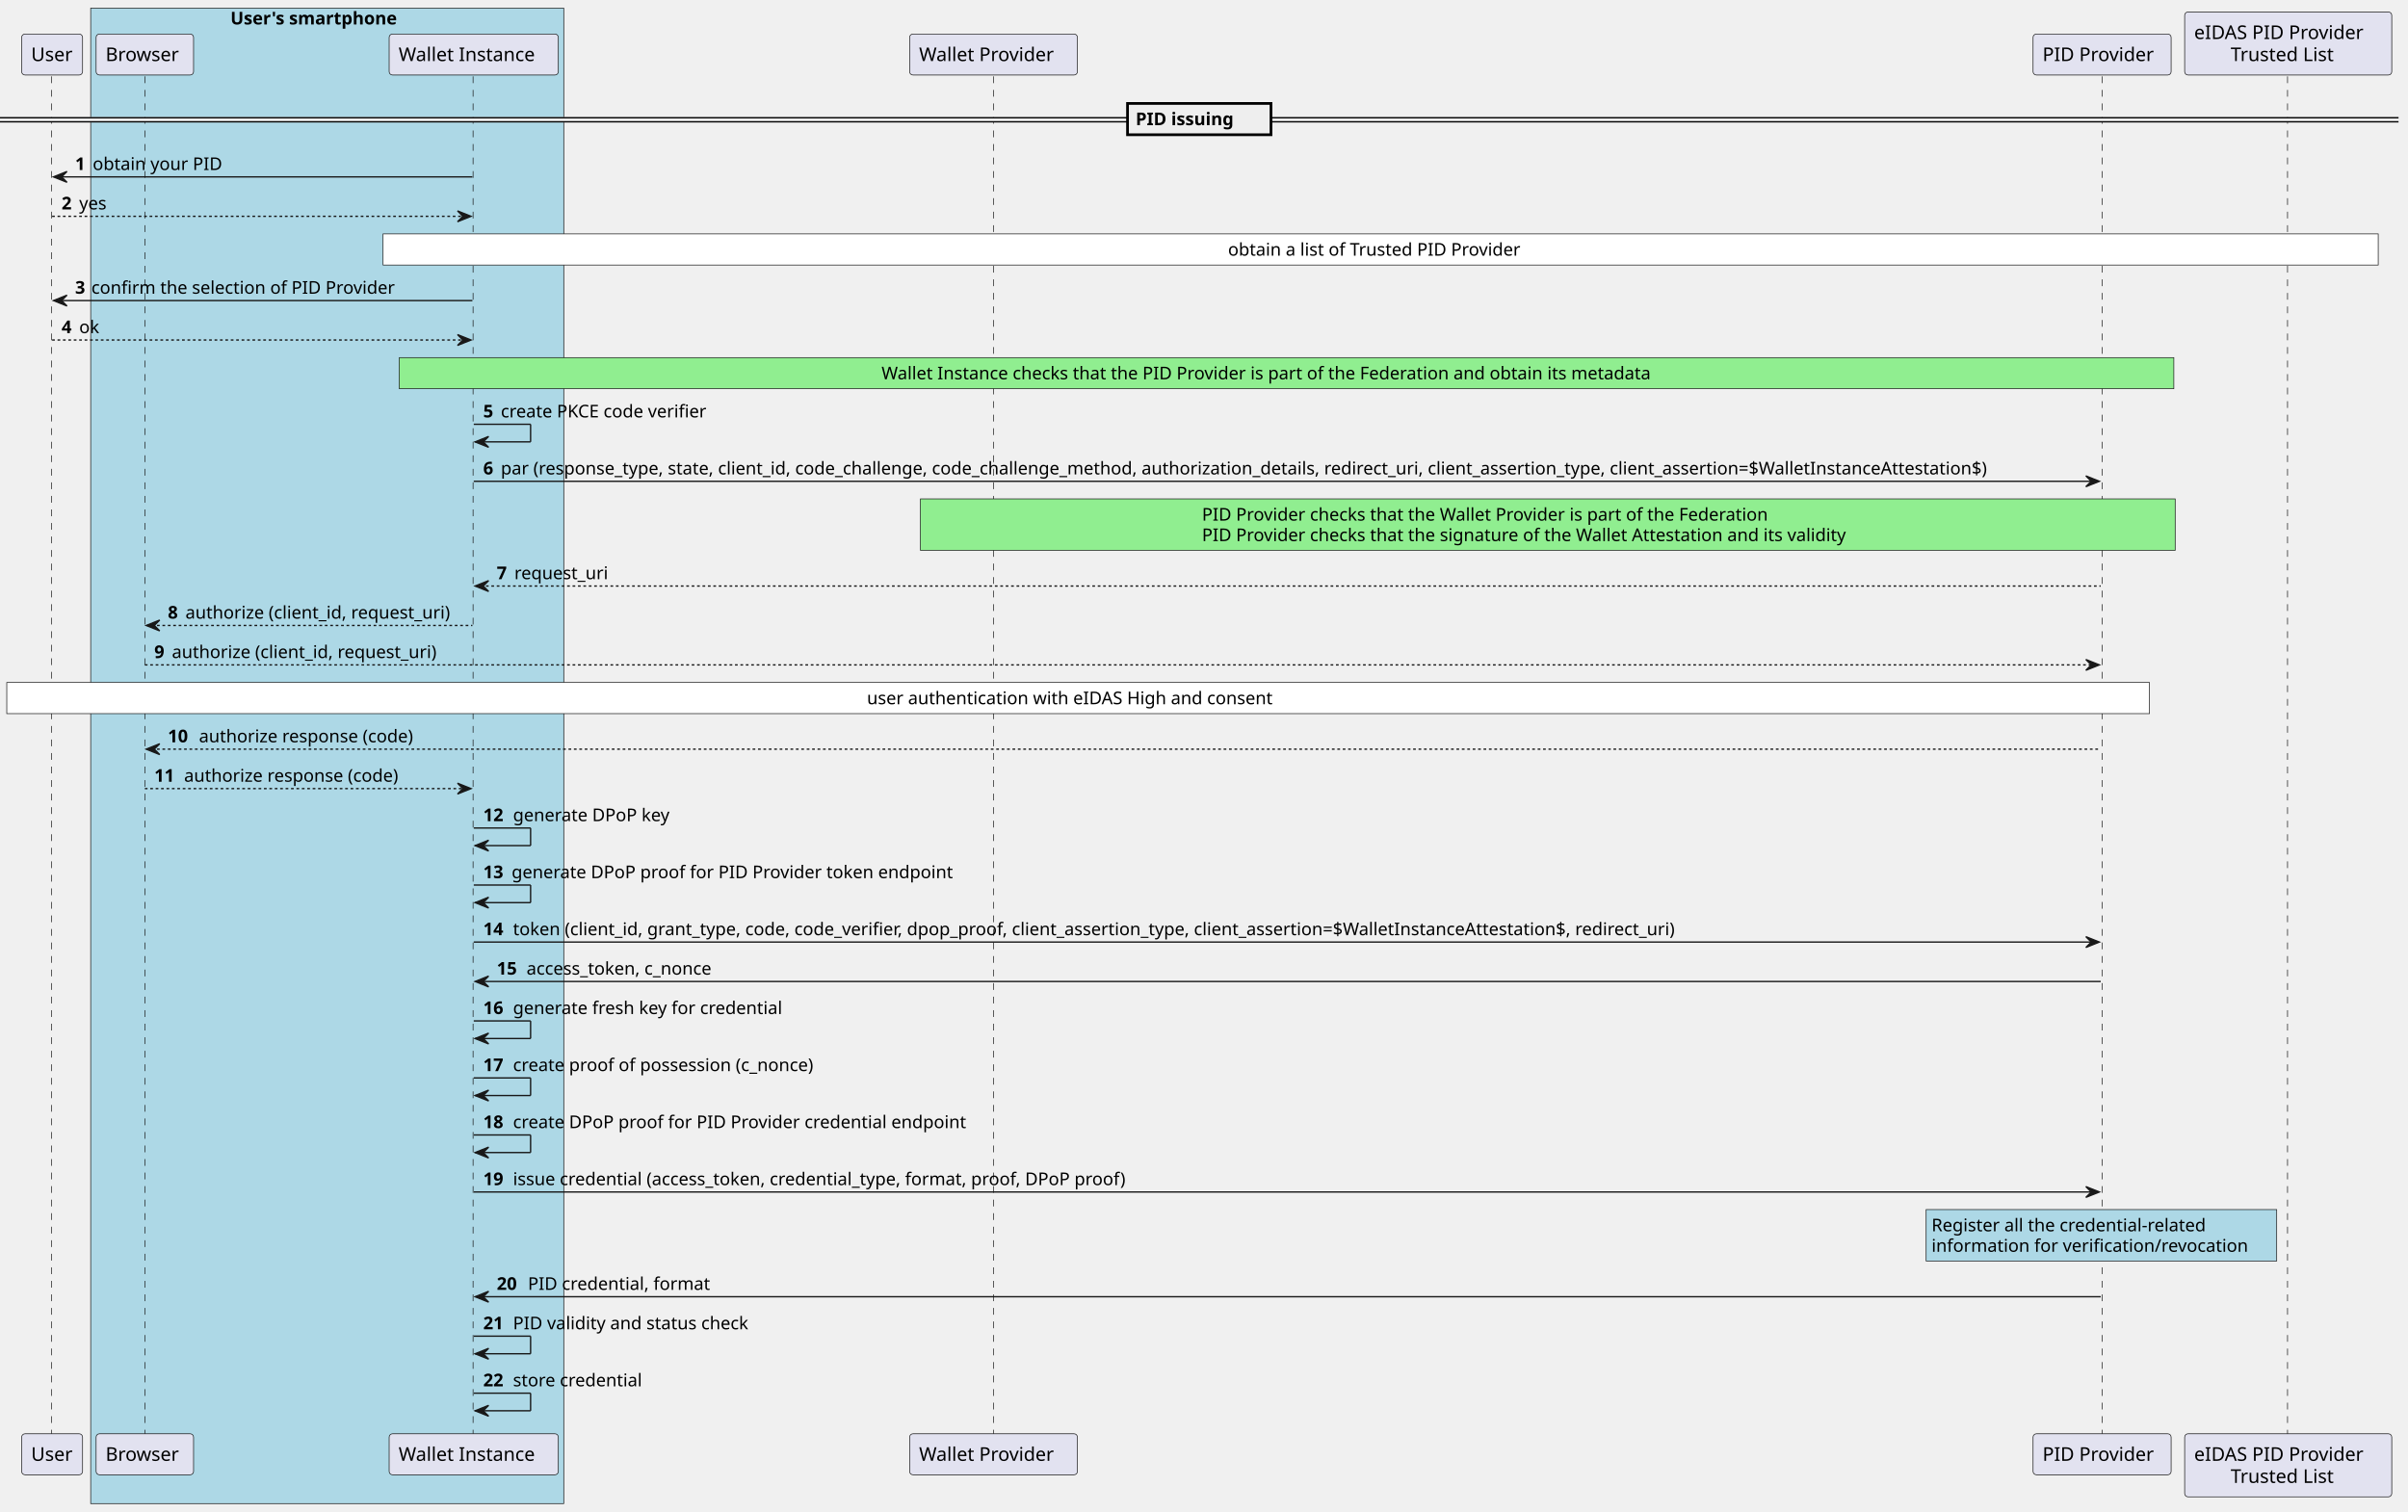
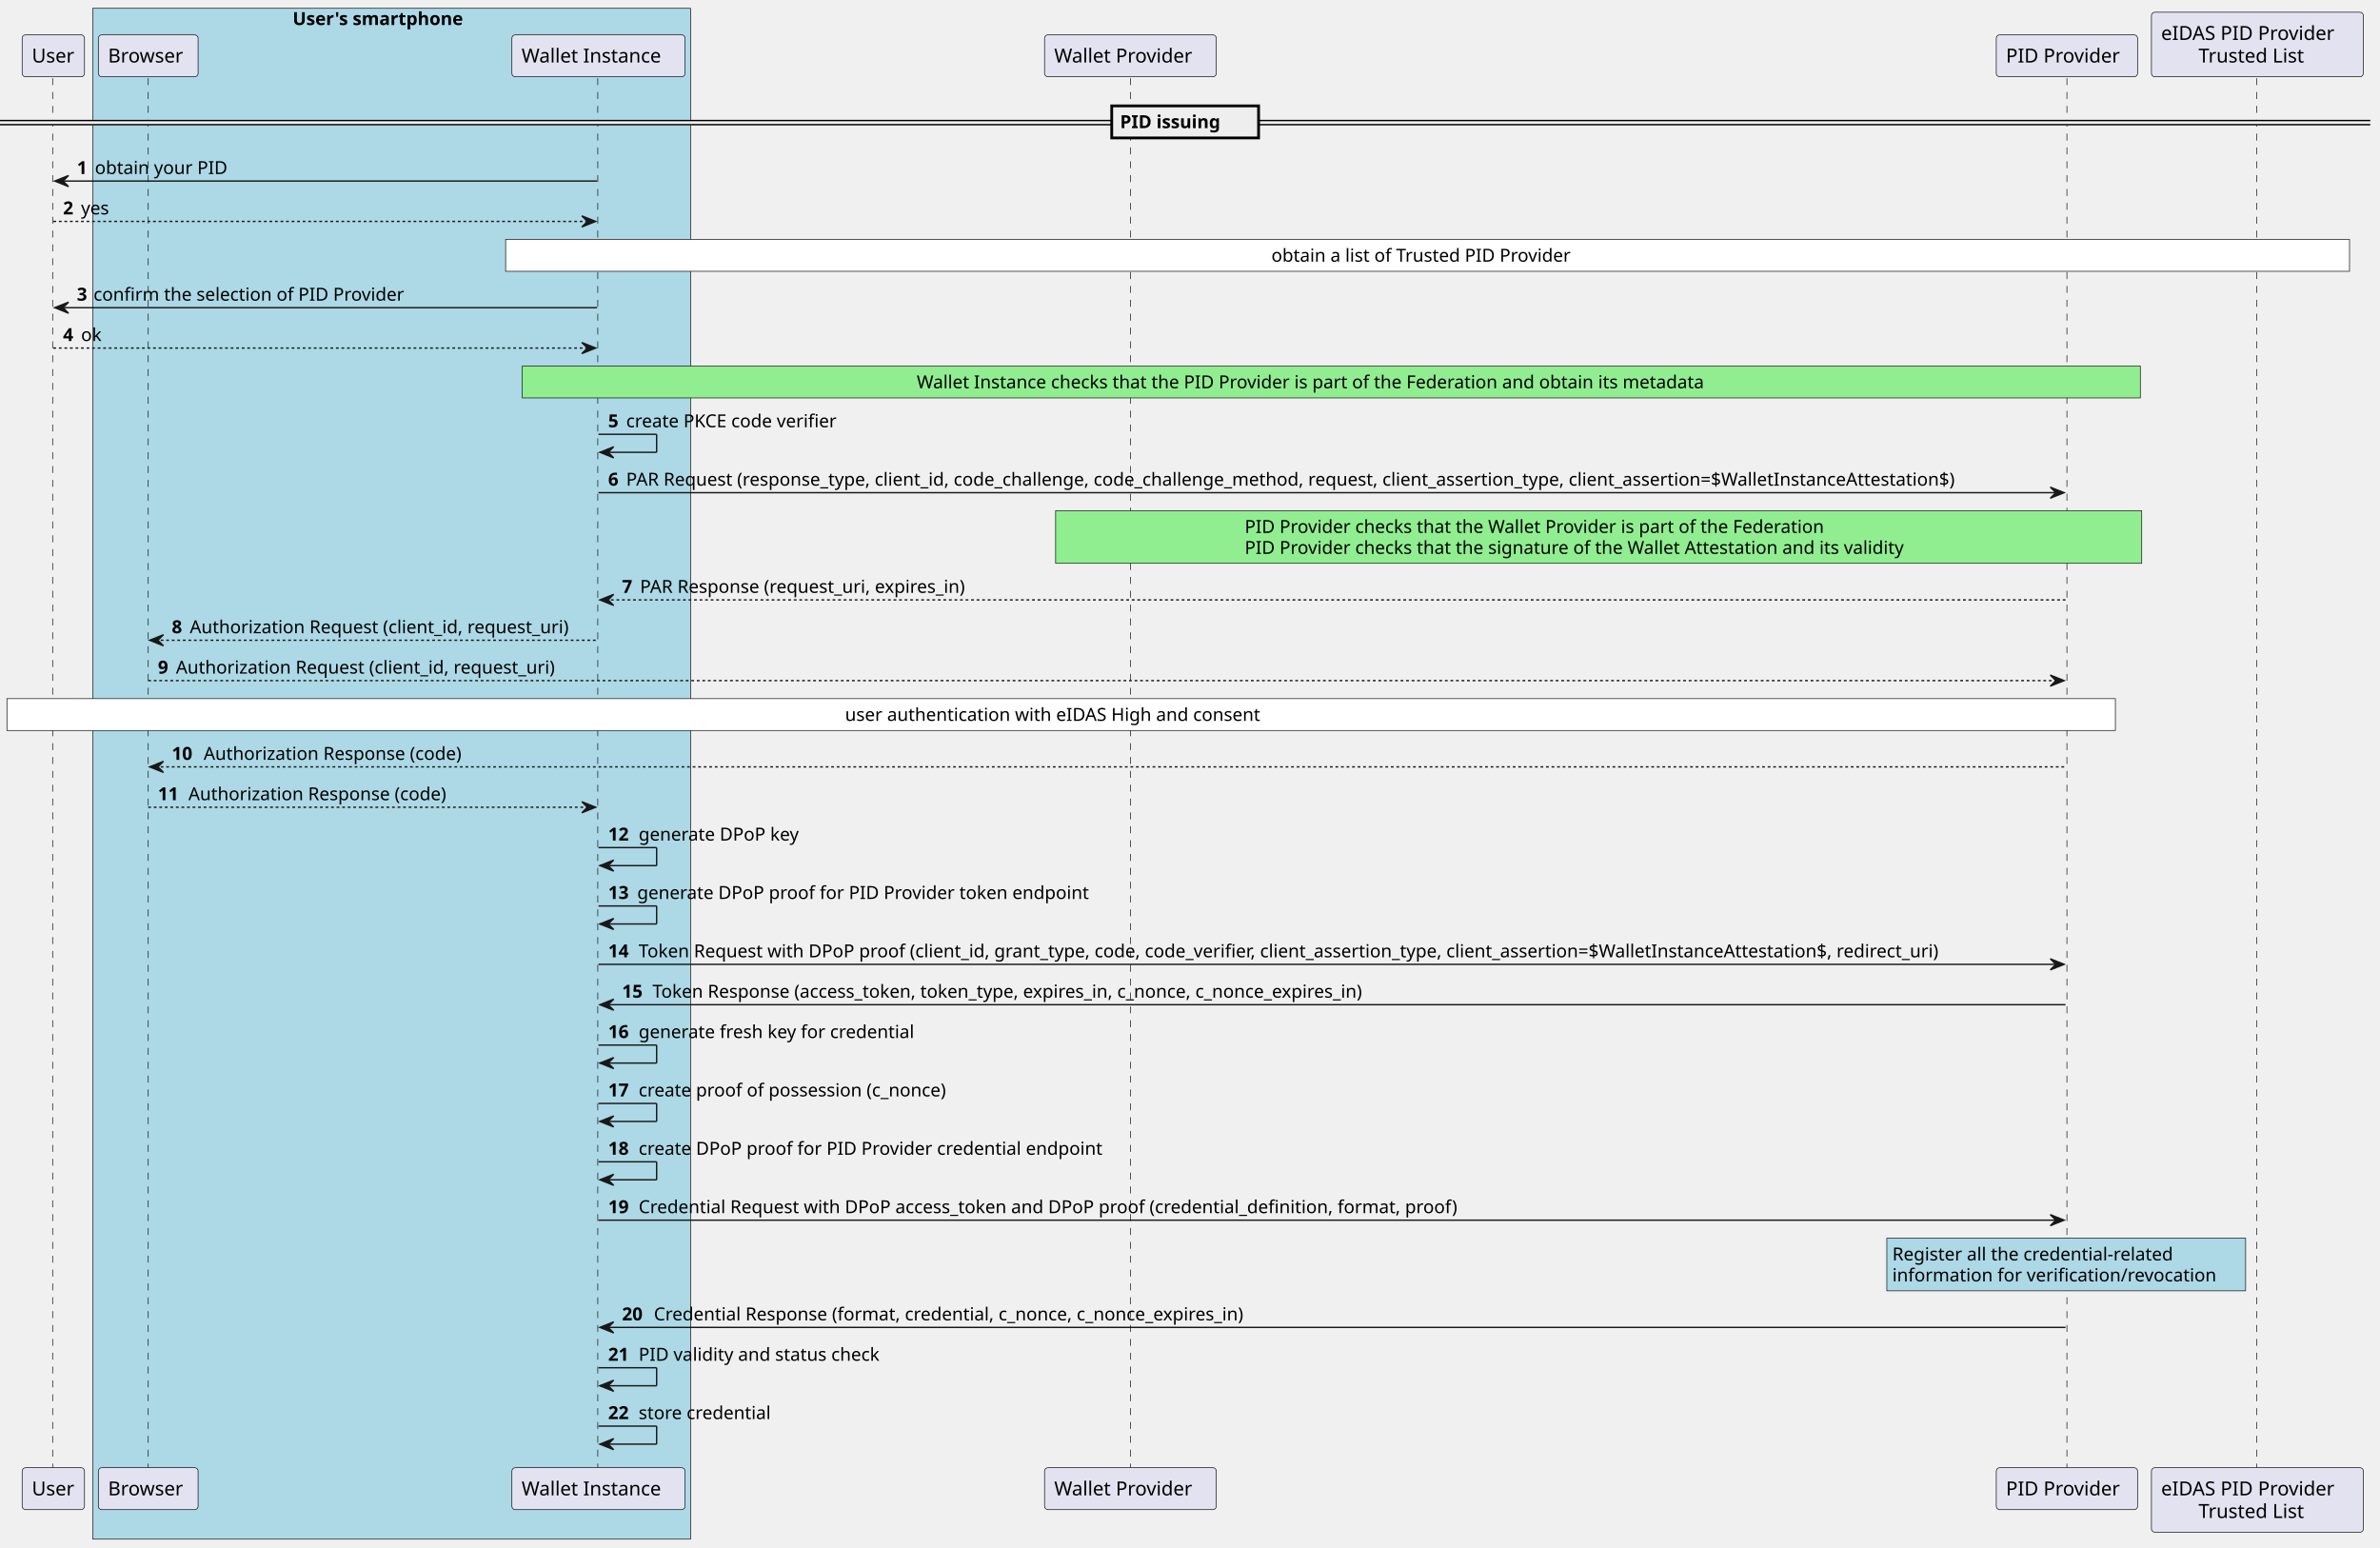
- <svg xmlns="http://www.w3.org/2000/svg" contentStyleType="text/css" height="1117px" preserveAspectRatio="none" style="width:1779px;height:1117px;background:#FFFFFF;" version="1.1" viewBox="0 0 1779 1117" width="1779px" zoomAndPan="magnify">
+ <svg xmlns="http://www.w3.org/2000/svg" contentStyleType="text/css" height="1117px" preserveAspectRatio="none" style="width:1718px;height:1117px;background:#FFFFFF;" version="1.1" viewBox="0 0 1718 1117" width="1718px" zoomAndPan="magnify">
  <defs />
  <g>
-     <rect fill="#ADD8E6" height="1105.008" style="stroke:#181818;stroke-width:0.5;" width="349.5" x="67" y="6" />
-     <text fill="#000000" font-family="sans-serif" font-size="13" font-weight="bold" lengthAdjust="spacing" textLength="143" x="170.25" y="18.067">User's smartphone</text>
+     <rect fill="#ADD8E6" height="1105.008" style="stroke:#181818;stroke-width:0.5;" width="431.5" x="67" y="6" />
+     <text fill="#000000" font-family="sans-serif" font-size="13" font-weight="bold" lengthAdjust="spacing" textLength="143" x="211.25" y="18.067">User's smartphone</text>
    <line style="stroke:#181818;stroke-width:0.5;stroke-dasharray:5.0,5.0;" x1="38" x2="38" y1="56.43" y2="1060.414" />
    <line style="stroke:#181818;stroke-width:0.5;stroke-dasharray:5.0,5.0;" x1="107" x2="107" y1="56.43" y2="1060.414" />
-     <line style="stroke:#181818;stroke-width:0.5;stroke-dasharray:5.0,5.0;" x1="349.5" x2="349.5" y1="56.43" y2="1060.414" />
-     <line style="stroke:#181818;stroke-width:0.5;stroke-dasharray:5.0,5.0;" x1="734" x2="734" y1="56.43" y2="1060.414" />
-     <line style="stroke:#181818;stroke-width:0.5;stroke-dasharray:5.0,5.0;" x1="1553" x2="1553" y1="56.43" y2="1060.414" />
-     <line style="stroke:#181818;stroke-width:0.5;stroke-dasharray:5.0,5.0;" x1="1690" x2="1690" y1="56.43" y2="1060.414" />
+     <line style="stroke:#181818;stroke-width:0.5;stroke-dasharray:5.0,5.0;" x1="431.5" x2="431.5" y1="56.43" y2="1060.414" />
+     <line style="stroke:#181818;stroke-width:0.5;stroke-dasharray:5.0,5.0;" x1="816" x2="816" y1="56.43" y2="1060.414" />
+     <line style="stroke:#181818;stroke-width:0.5;stroke-dasharray:5.0,5.0;" x1="1492" x2="1492" y1="56.43" y2="1060.414" />
+     <line style="stroke:#181818;stroke-width:0.5;stroke-dasharray:5.0,5.0;" x1="1629" x2="1629" y1="56.43" y2="1060.414" />
    <rect fill="#E2E2F0" height="30.297" rx="2.5" ry="2.5" style="stroke:#181818;stroke-width:0.5;" width="45" x="16" y="25.133" />
    <text fill="#000000" font-family="sans-serif" font-size="14" lengthAdjust="spacing" textLength="31" x="23" y="45.128">User</text>
    <rect fill="#E2E2F0" height="30.297" rx="2.5" ry="2.5" style="stroke:#181818;stroke-width:0.5;" width="45" x="16" y="1059.414" />
    <text fill="#000000" font-family="sans-serif" font-size="14" lengthAdjust="spacing" textLength="31" x="23" y="1079.409">User</text>
    <rect fill="#E2E2F0" height="30.297" rx="2.5" ry="2.5" style="stroke:#181818;stroke-width:0.5;" width="72" x="71" y="25.133" />
    <text fill="#000000" font-family="sans-serif" font-size="14" lengthAdjust="spacing" textLength="58" x="78" y="45.128">Browser</text>
    <rect fill="#E2E2F0" height="30.297" rx="2.5" ry="2.5" style="stroke:#181818;stroke-width:0.5;" width="72" x="71" y="1059.414" />
    <text fill="#000000" font-family="sans-serif" font-size="14" lengthAdjust="spacing" textLength="58" x="78" y="1079.409">Browser</text>
-     <rect fill="#E2E2F0" height="30.297" rx="2.5" ry="2.5" style="stroke:#181818;stroke-width:0.5;" width="125" x="287.5" y="25.133" />
-     <text fill="#000000" font-family="sans-serif" font-size="14" lengthAdjust="spacing" textLength="111" x="294.5" y="45.128">Wallet Instance</text>
-     <rect fill="#E2E2F0" height="30.297" rx="2.5" ry="2.5" style="stroke:#181818;stroke-width:0.5;" width="125" x="287.5" y="1059.414" />
-     <text fill="#000000" font-family="sans-serif" font-size="14" lengthAdjust="spacing" textLength="111" x="294.5" y="1079.409">Wallet Instance</text>
-     <rect fill="#E2E2F0" height="30.297" rx="2.5" ry="2.5" style="stroke:#181818;stroke-width:0.5;" width="124" x="672" y="25.133" />
-     <text fill="#000000" font-family="sans-serif" font-size="14" lengthAdjust="spacing" textLength="110" x="679" y="45.128">Wallet Provider</text>
-     <rect fill="#E2E2F0" height="30.297" rx="2.5" ry="2.5" style="stroke:#181818;stroke-width:0.5;" width="124" x="672" y="1059.414" />
-     <text fill="#000000" font-family="sans-serif" font-size="14" lengthAdjust="spacing" textLength="110" x="679" y="1079.409">Wallet Provider</text>
-     <rect fill="#E2E2F0" height="30.297" rx="2.5" ry="2.5" style="stroke:#181818;stroke-width:0.5;" width="102" x="1502" y="25.133" />
-     <text fill="#000000" font-family="sans-serif" font-size="14" lengthAdjust="spacing" textLength="88" x="1509" y="45.128">PID Provider</text>
-     <rect fill="#E2E2F0" height="30.297" rx="2.5" ry="2.5" style="stroke:#181818;stroke-width:0.5;" width="102" x="1502" y="1059.414" />
-     <text fill="#000000" font-family="sans-serif" font-size="14" lengthAdjust="spacing" textLength="88" x="1509" y="1079.409">PID Provider</text>
-     <rect fill="#E2E2F0" height="46.594" rx="2.5" ry="2.5" style="stroke:#181818;stroke-width:0.5;" width="153" x="1614" y="8.836" />
-     <text fill="#000000" font-family="sans-serif" font-size="14" lengthAdjust="spacing" textLength="135" x="1621" y="28.831">eIDAS PID Provider</text>
-     <text fill="#000000" font-family="sans-serif" font-size="14" lengthAdjust="spacing" textLength="85" x="1648" y="45.128">Trusted List</text>
-     <rect fill="#E2E2F0" height="46.594" rx="2.5" ry="2.5" style="stroke:#181818;stroke-width:0.5;" width="153" x="1614" y="1059.414" />
-     <text fill="#000000" font-family="sans-serif" font-size="14" lengthAdjust="spacing" textLength="135" x="1621" y="1079.409">eIDAS PID Provider</text>
-     <text fill="#000000" font-family="sans-serif" font-size="14" lengthAdjust="spacing" textLength="85" x="1648" y="1095.706">Trusted List</text>
-     <rect fill="#EEEEEE" height="3" style="stroke:#EEEEEE;stroke-width:1.0;" width="1772" x="0" y="86.996" />
-     <line style="stroke:#000000;stroke-width:1.0;" x1="0" x2="1772" y1="86.996" y2="86.996" />
-     <line style="stroke:#000000;stroke-width:1.0;" x1="0" x2="1772" y1="89.996" y2="89.996" />
-     <rect fill="#EEEEEE" height="23.133" style="stroke:#000000;stroke-width:2.0;" width="106" x="833" y="76.43" />
-     <text fill="#000000" font-family="sans-serif" font-size="13" font-weight="bold" lengthAdjust="spacing" textLength="82" x="839" y="92.497">PID issuing</text>
+     <rect fill="#E2E2F0" height="30.297" rx="2.5" ry="2.5" style="stroke:#181818;stroke-width:0.5;" width="125" x="369.5" y="25.133" />
+     <text fill="#000000" font-family="sans-serif" font-size="14" lengthAdjust="spacing" textLength="111" x="376.5" y="45.128">Wallet Instance</text>
+     <rect fill="#E2E2F0" height="30.297" rx="2.5" ry="2.5" style="stroke:#181818;stroke-width:0.5;" width="125" x="369.5" y="1059.414" />
+     <text fill="#000000" font-family="sans-serif" font-size="14" lengthAdjust="spacing" textLength="111" x="376.5" y="1079.409">Wallet Instance</text>
+     <rect fill="#E2E2F0" height="30.297" rx="2.5" ry="2.5" style="stroke:#181818;stroke-width:0.5;" width="124" x="754" y="25.133" />
+     <text fill="#000000" font-family="sans-serif" font-size="14" lengthAdjust="spacing" textLength="110" x="761" y="45.128">Wallet Provider</text>
+     <rect fill="#E2E2F0" height="30.297" rx="2.5" ry="2.5" style="stroke:#181818;stroke-width:0.5;" width="124" x="754" y="1059.414" />
+     <text fill="#000000" font-family="sans-serif" font-size="14" lengthAdjust="spacing" textLength="110" x="761" y="1079.409">Wallet Provider</text>
+     <rect fill="#E2E2F0" height="30.297" rx="2.5" ry="2.5" style="stroke:#181818;stroke-width:0.5;" width="102" x="1441" y="25.133" />
+     <text fill="#000000" font-family="sans-serif" font-size="14" lengthAdjust="spacing" textLength="88" x="1448" y="45.128">PID Provider</text>
+     <rect fill="#E2E2F0" height="30.297" rx="2.5" ry="2.5" style="stroke:#181818;stroke-width:0.5;" width="102" x="1441" y="1059.414" />
+     <text fill="#000000" font-family="sans-serif" font-size="14" lengthAdjust="spacing" textLength="88" x="1448" y="1079.409">PID Provider</text>
+     <rect fill="#E2E2F0" height="46.594" rx="2.5" ry="2.5" style="stroke:#181818;stroke-width:0.5;" width="153" x="1553" y="8.836" />
+     <text fill="#000000" font-family="sans-serif" font-size="14" lengthAdjust="spacing" textLength="135" x="1560" y="28.831">eIDAS PID Provider</text>
+     <text fill="#000000" font-family="sans-serif" font-size="14" lengthAdjust="spacing" textLength="85" x="1587" y="45.128">Trusted List</text>
+     <rect fill="#E2E2F0" height="46.594" rx="2.5" ry="2.5" style="stroke:#181818;stroke-width:0.5;" width="153" x="1553" y="1059.414" />
+     <text fill="#000000" font-family="sans-serif" font-size="14" lengthAdjust="spacing" textLength="135" x="1560" y="1079.409">eIDAS PID Provider</text>
+     <text fill="#000000" font-family="sans-serif" font-size="14" lengthAdjust="spacing" textLength="85" x="1587" y="1095.706">Trusted List</text>
+     <rect fill="#EEEEEE" height="3" style="stroke:#EEEEEE;stroke-width:1.0;" width="1711" x="0" y="86.996" />
+     <line style="stroke:#000000;stroke-width:1.0;" x1="0" x2="1711" y1="86.996" y2="86.996" />
+     <line style="stroke:#000000;stroke-width:1.0;" x1="0" x2="1711" y1="89.996" y2="89.996" />
+     <rect fill="#EEEEEE" height="23.133" style="stroke:#000000;stroke-width:2.0;" width="106" x="802.5" y="76.43" />
+     <text fill="#000000" font-family="sans-serif" font-size="13" font-weight="bold" lengthAdjust="spacing" textLength="82" x="808.5" y="92.497">PID issuing</text>
    <polygon fill="#181818" points="49.5,126.695,39.5,130.695,49.5,134.695,45.5,130.695" style="stroke:#181818;stroke-width:1.0;" />
-     <line style="stroke:#181818;stroke-width:1.0;" x1="43.5" x2="349" y1="130.695" y2="130.695" />
+     <line style="stroke:#181818;stroke-width:1.0;" x1="43.5" x2="431" y1="130.695" y2="130.695" />
    <text fill="#000000" font-family="sans-serif" font-size="13" font-weight="bold" lengthAdjust="spacing" textLength="9" x="55.5" y="125.629">1</text>
    <text fill="#000000" font-family="sans-serif" font-size="13" lengthAdjust="spacing" textLength="98" x="68.5" y="125.629">obtain your PID</text>
-     <polygon fill="#181818" points="338,155.828,348,159.828,338,163.828,342,159.828" style="stroke:#181818;stroke-width:1.0;" />
-     <line style="stroke:#181818;stroke-width:1.0;stroke-dasharray:2.0,2.0;" x1="38.5" x2="344" y1="159.828" y2="159.828" />
+     <polygon fill="#181818" points="420,155.828,430,159.828,420,163.828,424,159.828" style="stroke:#181818;stroke-width:1.0;" />
+     <line style="stroke:#181818;stroke-width:1.0;stroke-dasharray:2.0,2.0;" x1="38.5" x2="426" y1="159.828" y2="159.828" />
    <text fill="#000000" font-family="sans-serif" font-size="13" font-weight="bold" lengthAdjust="spacing" textLength="9" x="45.5" y="154.762">2</text>
    <text fill="#000000" font-family="sans-serif" font-size="13" lengthAdjust="spacing" textLength="23" x="58.5" y="154.762">yes</text>
-     <rect fill="#FFFFFF" height="23" style="stroke:#181818;stroke-width:0.5;" width="1474" x="283" y="172.828" />
-     <text fill="#000000" font-family="sans-serif" font-size="13" lengthAdjust="spacing" textLength="226" x="907.25" y="188.895">obtain a list of Trusted PID Provider</text>
+     <rect fill="#FFFFFF" height="23" style="stroke:#181818;stroke-width:0.5;" width="1331" x="365" y="172.828" />
+     <text fill="#000000" font-family="sans-serif" font-size="13" lengthAdjust="spacing" textLength="226" x="917.75" y="188.895">obtain a list of Trusted PID Provider</text>
    <polygon fill="#181818" points="49.5,218.094,39.5,222.094,49.5,226.094,45.5,222.094" style="stroke:#181818;stroke-width:1.0;" />
-     <line style="stroke:#181818;stroke-width:1.0;" x1="43.5" x2="349" y1="222.094" y2="222.094" />
+     <line style="stroke:#181818;stroke-width:1.0;" x1="43.5" x2="431" y1="222.094" y2="222.094" />
    <text fill="#000000" font-family="sans-serif" font-size="13" font-weight="bold" lengthAdjust="spacing" textLength="8" x="55.5" y="217.028">3</text>
    <text fill="#000000" font-family="sans-serif" font-size="13" lengthAdjust="spacing" textLength="234" x="67.5" y="217.028">confirm the selection of PID Provider</text>
-     <polygon fill="#181818" points="338,247.227,348,251.227,338,255.227,342,251.227" style="stroke:#181818;stroke-width:1.0;" />
-     <line style="stroke:#181818;stroke-width:1.0;stroke-dasharray:2.0,2.0;" x1="38.5" x2="344" y1="251.227" y2="251.227" />
+     <polygon fill="#181818" points="420,247.227,430,251.227,420,255.227,424,251.227" style="stroke:#181818;stroke-width:1.0;" />
+     <line style="stroke:#181818;stroke-width:1.0;stroke-dasharray:2.0,2.0;" x1="38.5" x2="426" y1="251.227" y2="251.227" />
    <text fill="#000000" font-family="sans-serif" font-size="13" font-weight="bold" lengthAdjust="spacing" textLength="9" x="45.5" y="246.161">4</text>
    <text fill="#000000" font-family="sans-serif" font-size="13" lengthAdjust="spacing" textLength="15" x="58.5" y="246.161">ok</text>
-     <rect fill="#90EE90" height="23" style="stroke:#181818;stroke-width:0.5;" width="1311" x="295" y="264.227" />
-     <text fill="#000000" font-family="sans-serif" font-size="13" lengthAdjust="spacing" textLength="599" x="651.25" y="280.293">Wallet Instance checks that the PID Provider is part of the Federation and obtain its metadata</text>
-     <line style="stroke:#181818;stroke-width:1.0;" x1="350" x2="392" y1="313.492" y2="313.492" />
-     <line style="stroke:#181818;stroke-width:1.0;" x1="392" x2="392" y1="313.492" y2="326.492" />
-     <line style="stroke:#181818;stroke-width:1.0;" x1="351" x2="392" y1="326.492" y2="326.492" />
-     <polygon fill="#181818" points="361,322.492,351,326.492,361,330.492,357,326.492" style="stroke:#181818;stroke-width:1.0;" />
-     <text fill="#000000" font-family="sans-serif" font-size="13" font-weight="bold" lengthAdjust="spacing" textLength="9" x="357" y="308.426">5</text>
-     <text fill="#000000" font-family="sans-serif" font-size="13" lengthAdjust="spacing" textLength="162" x="370" y="308.426">create PKCE code verifier</text>
-     <polygon fill="#181818" points="1541,351.625,1551,355.625,1541,359.625,1545,355.625" style="stroke:#181818;stroke-width:1.0;" />
-     <line style="stroke:#181818;stroke-width:1.0;" x1="350" x2="1547" y1="355.625" y2="355.625" />
-     <text fill="#000000" font-family="sans-serif" font-size="13" font-weight="bold" lengthAdjust="spacing" textLength="9" x="357" y="350.559">6</text>
-     <text fill="#000000" font-family="sans-serif" font-size="13" lengthAdjust="spacing" textLength="1166" x="370" y="350.559">par (response_type, state, client_id, code_challenge, code_challenge_method, authorization_details, redirect_uri, client_assertion_type, client_assertion=$WalletInstanceAttestation$)</text>
-     <rect fill="#90EE90" height="38" style="stroke:#181818;stroke-width:0.5;" width="927" x="680" y="368.625" />
-     <text fill="#000000" font-family="sans-serif" font-size="13" lengthAdjust="spacing" textLength="440" x="888" y="384.692">PID Provider checks that the Wallet Provider is part of the Federation</text>
-     <text fill="#000000" font-family="sans-serif" font-size="13" lengthAdjust="spacing" textLength="507" x="888" y="399.825">PID Provider checks that the signature of the Wallet Attestation  and its validity</text>
-     <polygon fill="#181818" points="361,429.023,351,433.023,361,437.023,357,433.023" style="stroke:#181818;stroke-width:1.0;" />
-     <line style="stroke:#181818;stroke-width:1.0;stroke-dasharray:2.0,2.0;" x1="355" x2="1552" y1="433.023" y2="433.023" />
-     <text fill="#000000" font-family="sans-serif" font-size="13" font-weight="bold" lengthAdjust="spacing" textLength="9" x="367" y="427.957">7</text>
-     <text fill="#000000" font-family="sans-serif" font-size="13" lengthAdjust="spacing" textLength="72" x="380" y="427.957">request_uri</text>
+     <rect fill="#90EE90" height="23" style="stroke:#181818;stroke-width:0.5;" width="1168" x="377" y="264.227" />
+     <text fill="#000000" font-family="sans-serif" font-size="13" lengthAdjust="spacing" textLength="599" x="661.75" y="280.293">Wallet Instance checks that the PID Provider is part of the Federation and obtain its metadata</text>
+     <line style="stroke:#181818;stroke-width:1.0;" x1="432" x2="474" y1="313.492" y2="313.492" />
+     <line style="stroke:#181818;stroke-width:1.0;" x1="474" x2="474" y1="313.492" y2="326.492" />
+     <line style="stroke:#181818;stroke-width:1.0;" x1="433" x2="474" y1="326.492" y2="326.492" />
+     <polygon fill="#181818" points="443,322.492,433,326.492,443,330.492,439,326.492" style="stroke:#181818;stroke-width:1.0;" />
+     <text fill="#000000" font-family="sans-serif" font-size="13" font-weight="bold" lengthAdjust="spacing" textLength="9" x="439" y="308.426">5</text>
+     <text fill="#000000" font-family="sans-serif" font-size="13" lengthAdjust="spacing" textLength="162" x="452" y="308.426">create PKCE code verifier</text>
+     <polygon fill="#181818" points="1480,351.625,1490,355.625,1480,359.625,1484,355.625" style="stroke:#181818;stroke-width:1.0;" />
+     <line style="stroke:#181818;stroke-width:1.0;" x1="432" x2="1486" y1="355.625" y2="355.625" />
+     <text fill="#000000" font-family="sans-serif" font-size="13" font-weight="bold" lengthAdjust="spacing" textLength="9" x="439" y="350.559">6</text>
+     <text fill="#000000" font-family="sans-serif" font-size="13" lengthAdjust="spacing" textLength="1023" x="452" y="350.559">PAR Request (response_type, client_id, code_challenge, code_challenge_method, request, client_assertion_type, client_assertion=$WalletInstanceAttestation$)</text>
+     <rect fill="#90EE90" height="38" style="stroke:#181818;stroke-width:0.5;" width="784" x="762" y="368.625" />
+     <text fill="#000000" font-family="sans-serif" font-size="13" lengthAdjust="spacing" textLength="440" x="898.5" y="384.692">PID Provider checks that the Wallet Provider is part of the Federation</text>
+     <text fill="#000000" font-family="sans-serif" font-size="13" lengthAdjust="spacing" textLength="507" x="898.5" y="399.825">PID Provider checks that the signature of the Wallet Attestation  and its validity</text>
+     <polygon fill="#181818" points="443,429.023,433,433.023,443,437.023,439,433.023" style="stroke:#181818;stroke-width:1.0;" />
+     <line style="stroke:#181818;stroke-width:1.0;stroke-dasharray:2.0,2.0;" x1="437" x2="1491" y1="433.023" y2="433.023" />
+     <text fill="#000000" font-family="sans-serif" font-size="13" font-weight="bold" lengthAdjust="spacing" textLength="9" x="449" y="427.957">7</text>
+     <text fill="#000000" font-family="sans-serif" font-size="13" lengthAdjust="spacing" textLength="252" x="462" y="427.957">PAR Response (request_uri, expires_in)</text>
    <polygon fill="#181818" points="118,458.156,108,462.156,118,466.156,114,462.156" style="stroke:#181818;stroke-width:1.0;" />
-     <line style="stroke:#181818;stroke-width:1.0;stroke-dasharray:2.0,2.0;" x1="112" x2="349" y1="462.156" y2="462.156" />
+     <line style="stroke:#181818;stroke-width:1.0;stroke-dasharray:2.0,2.0;" x1="112" x2="431" y1="462.156" y2="462.156" />
    <text fill="#000000" font-family="sans-serif" font-size="13" font-weight="bold" lengthAdjust="spacing" textLength="9" x="124" y="457.09">8</text>
-     <text fill="#000000" font-family="sans-serif" font-size="13" lengthAdjust="spacing" textLength="206" x="137" y="457.09">authorize (client_id, request_uri)</text>
-     <polygon fill="#181818" points="1541,487.289,1551,491.289,1541,495.289,1545,491.289" style="stroke:#181818;stroke-width:1.0;" />
-     <line style="stroke:#181818;stroke-width:1.0;stroke-dasharray:2.0,2.0;" x1="107" x2="1547" y1="491.289" y2="491.289" />
+     <text fill="#000000" font-family="sans-serif" font-size="13" lengthAdjust="spacing" textLength="288" x="137" y="457.09">Authorization Request (client_id, request_uri)</text>
+     <polygon fill="#181818" points="1480,487.289,1490,491.289,1480,495.289,1484,491.289" style="stroke:#181818;stroke-width:1.0;" />
+     <line style="stroke:#181818;stroke-width:1.0;stroke-dasharray:2.0,2.0;" x1="107" x2="1486" y1="491.289" y2="491.289" />
    <text fill="#000000" font-family="sans-serif" font-size="13" font-weight="bold" lengthAdjust="spacing" textLength="9" x="114" y="486.223">9</text>
-     <text fill="#000000" font-family="sans-serif" font-size="13" lengthAdjust="spacing" textLength="206" x="127" y="486.223">authorize (client_id, request_uri)</text>
-     <rect fill="#FFFFFF" height="23" style="stroke:#181818;stroke-width:0.5;" width="1583" x="5" y="504.289" />
-     <text fill="#000000" font-family="sans-serif" font-size="13" lengthAdjust="spacing" textLength="312" x="640.5" y="520.356">user authentication with eIDAS High and consent</text>
+     <text fill="#000000" font-family="sans-serif" font-size="13" lengthAdjust="spacing" textLength="288" x="127" y="486.223">Authorization Request (client_id, request_uri)</text>
+     <rect fill="#FFFFFF" height="23" style="stroke:#181818;stroke-width:0.5;" width="1522" x="5" y="504.289" />
+     <text fill="#000000" font-family="sans-serif" font-size="13" lengthAdjust="spacing" textLength="312" x="610" y="520.356">user authentication with eIDAS High and consent</text>
    <polygon fill="#181818" points="118,549.555,108,553.555,118,557.555,114,553.555" style="stroke:#181818;stroke-width:1.0;" />
-     <line style="stroke:#181818;stroke-width:1.0;stroke-dasharray:2.0,2.0;" x1="112" x2="1552" y1="553.555" y2="553.555" />
+     <line style="stroke:#181818;stroke-width:1.0;stroke-dasharray:2.0,2.0;" x1="112" x2="1491" y1="553.555" y2="553.555" />
    <text fill="#000000" font-family="sans-serif" font-size="13" font-weight="bold" lengthAdjust="spacing" textLength="19" x="124" y="548.489">10</text>
-     <text fill="#000000" font-family="sans-serif" font-size="13" lengthAdjust="spacing" textLength="168" x="147" y="548.489">authorize response (code)</text>
-     <polygon fill="#181818" points="338,578.688,348,582.688,338,586.688,342,582.688" style="stroke:#181818;stroke-width:1.0;" />
-     <line style="stroke:#181818;stroke-width:1.0;stroke-dasharray:2.0,2.0;" x1="107" x2="344" y1="582.688" y2="582.688" />
+     <text fill="#000000" font-family="sans-serif" font-size="13" lengthAdjust="spacing" textLength="197" x="147" y="548.489">Authorization Response (code)</text>
+     <polygon fill="#181818" points="420,578.688,430,582.688,420,586.688,424,582.688" style="stroke:#181818;stroke-width:1.0;" />
+     <line style="stroke:#181818;stroke-width:1.0;stroke-dasharray:2.0,2.0;" x1="107" x2="426" y1="582.688" y2="582.688" />
    <text fill="#000000" font-family="sans-serif" font-size="13" font-weight="bold" lengthAdjust="spacing" textLength="18" x="114" y="577.622">11</text>
-     <text fill="#000000" font-family="sans-serif" font-size="13" lengthAdjust="spacing" textLength="168" x="136" y="577.622">authorize response (code)</text>
-     <line style="stroke:#181818;stroke-width:1.0;" x1="350" x2="392" y1="611.82" y2="611.82" />
-     <line style="stroke:#181818;stroke-width:1.0;" x1="392" x2="392" y1="611.82" y2="624.82" />
-     <line style="stroke:#181818;stroke-width:1.0;" x1="351" x2="392" y1="624.82" y2="624.82" />
-     <polygon fill="#181818" points="361,620.82,351,624.82,361,628.82,357,624.82" style="stroke:#181818;stroke-width:1.0;" />
-     <text fill="#000000" font-family="sans-serif" font-size="13" font-weight="bold" lengthAdjust="spacing" textLength="18" x="357" y="606.754">12</text>
-     <text fill="#000000" font-family="sans-serif" font-size="13" lengthAdjust="spacing" textLength="123" x="379" y="606.754">generate DPoP key</text>
-     <line style="stroke:#181818;stroke-width:1.0;" x1="350" x2="392" y1="653.953" y2="653.953" />
-     <line style="stroke:#181818;stroke-width:1.0;" x1="392" x2="392" y1="653.953" y2="666.953" />
-     <line style="stroke:#181818;stroke-width:1.0;" x1="351" x2="392" y1="666.953" y2="666.953" />
-     <polygon fill="#181818" points="361,662.953,351,666.953,361,670.953,357,666.953" style="stroke:#181818;stroke-width:1.0;" />
-     <text fill="#000000" font-family="sans-serif" font-size="13" font-weight="bold" lengthAdjust="spacing" textLength="17" x="357" y="648.887">13</text>
-     <text fill="#000000" font-family="sans-serif" font-size="13" lengthAdjust="spacing" textLength="338" x="378" y="648.887">generate DPoP proof for PID Provider token endpoint</text>
-     <polygon fill="#181818" points="1541,692.086,1551,696.086,1541,700.086,1545,696.086" style="stroke:#181818;stroke-width:1.0;" />
-     <line style="stroke:#181818;stroke-width:1.0;" x1="350" x2="1547" y1="696.086" y2="696.086" />
-     <text fill="#000000" font-family="sans-serif" font-size="13" font-weight="bold" lengthAdjust="spacing" textLength="18" x="357" y="691.02">14</text>
-     <text fill="#000000" font-family="sans-serif" font-size="13" lengthAdjust="spacing" textLength="914" x="379" y="691.02">token (client_id, grant_type, code, code_verifier, dpop_proof, client_assertion_type, client_assertion=$WalletInstanceAttestation$, redirect_uri)</text>
-     <polygon fill="#181818" points="361,721.219,351,725.219,361,729.219,357,725.219" style="stroke:#181818;stroke-width:1.0;" />
-     <line style="stroke:#181818;stroke-width:1.0;" x1="355" x2="1552" y1="725.219" y2="725.219" />
-     <text fill="#000000" font-family="sans-serif" font-size="13" font-weight="bold" lengthAdjust="spacing" textLength="18" x="367" y="720.153">15</text>
-     <text fill="#000000" font-family="sans-serif" font-size="13" lengthAdjust="spacing" textLength="148" x="389" y="720.153">access_token, c_nonce</text>
-     <line style="stroke:#181818;stroke-width:1.0;" x1="350" x2="392" y1="754.352" y2="754.352" />
-     <line style="stroke:#181818;stroke-width:1.0;" x1="392" x2="392" y1="754.352" y2="767.352" />
-     <line style="stroke:#181818;stroke-width:1.0;" x1="351" x2="392" y1="767.352" y2="767.352" />
-     <polygon fill="#181818" points="361,763.352,351,767.352,361,771.352,357,767.352" style="stroke:#181818;stroke-width:1.0;" />
-     <text fill="#000000" font-family="sans-serif" font-size="13" font-weight="bold" lengthAdjust="spacing" textLength="18" x="357" y="749.286">16</text>
-     <text fill="#000000" font-family="sans-serif" font-size="13" lengthAdjust="spacing" textLength="211" x="379" y="749.286">generate fresh key for credential</text>
-     <line style="stroke:#181818;stroke-width:1.0;" x1="350" x2="392" y1="796.484" y2="796.484" />
-     <line style="stroke:#181818;stroke-width:1.0;" x1="392" x2="392" y1="796.484" y2="809.484" />
-     <line style="stroke:#181818;stroke-width:1.0;" x1="351" x2="392" y1="809.484" y2="809.484" />
-     <polygon fill="#181818" points="361,805.484,351,809.484,361,813.484,357,809.484" style="stroke:#181818;stroke-width:1.0;" />
-     <text fill="#000000" font-family="sans-serif" font-size="13" font-weight="bold" lengthAdjust="spacing" textLength="18" x="357" y="791.418">17</text>
-     <text fill="#000000" font-family="sans-serif" font-size="13" lengthAdjust="spacing" textLength="238" x="379" y="791.418">create proof of possession (c_nonce)</text>
-     <line style="stroke:#181818;stroke-width:1.0;" x1="350" x2="392" y1="838.617" y2="838.617" />
-     <line style="stroke:#181818;stroke-width:1.0;" x1="392" x2="392" y1="838.617" y2="851.617" />
-     <line style="stroke:#181818;stroke-width:1.0;" x1="351" x2="392" y1="851.617" y2="851.617" />
-     <polygon fill="#181818" points="361,847.617,351,851.617,361,855.617,357,851.617" style="stroke:#181818;stroke-width:1.0;" />
-     <text fill="#000000" font-family="sans-serif" font-size="13" font-weight="bold" lengthAdjust="spacing" textLength="18" x="357" y="833.551">18</text>
-     <text fill="#000000" font-family="sans-serif" font-size="13" lengthAdjust="spacing" textLength="348" x="379" y="833.551">create DPoP proof for PID Provider credential endpoint</text>
-     <polygon fill="#181818" points="1541,876.75,1551,880.75,1541,884.75,1545,880.75" style="stroke:#181818;stroke-width:1.0;" />
-     <line style="stroke:#181818;stroke-width:1.0;" x1="350" x2="1547" y1="880.75" y2="880.75" />
-     <text fill="#000000" font-family="sans-serif" font-size="13" font-weight="bold" lengthAdjust="spacing" textLength="18" x="357" y="875.684">19</text>
-     <text fill="#000000" font-family="sans-serif" font-size="13" lengthAdjust="spacing" textLength="482" x="379" y="875.684">issue credential (access_token, credential_type, format, proof, DPoP proof)</text>
-     <rect fill="#ADD8E6" height="38" style="stroke:#181818;stroke-width:0.5;" width="259" x="1423" y="893.75" />
-     <text fill="#000000" font-family="sans-serif" font-size="13" lengthAdjust="spacing" textLength="213" x="1427" y="909.817">Register all the credential-related</text>
-     <text fill="#000000" font-family="sans-serif" font-size="13" lengthAdjust="spacing" textLength="243" x="1427" y="924.95">information for verification/revocation</text>
-     <polygon fill="#181818" points="361,954.148,351,958.148,361,962.148,357,958.148" style="stroke:#181818;stroke-width:1.0;" />
-     <line style="stroke:#181818;stroke-width:1.0;" x1="355" x2="1552" y1="958.148" y2="958.148" />
-     <text fill="#000000" font-family="sans-serif" font-size="13" font-weight="bold" lengthAdjust="spacing" textLength="19" x="367" y="953.082">20</text>
-     <text fill="#000000" font-family="sans-serif" font-size="13" lengthAdjust="spacing" textLength="140" x="390" y="953.082">PID credential, format</text>
-     <line style="stroke:#181818;stroke-width:1.0;" x1="350" x2="392" y1="987.281" y2="987.281" />
-     <line style="stroke:#181818;stroke-width:1.0;" x1="392" x2="392" y1="987.281" y2="1000.281" />
-     <line style="stroke:#181818;stroke-width:1.0;" x1="351" x2="392" y1="1000.281" y2="1000.281" />
-     <polygon fill="#181818" points="361,996.281,351,1000.281,361,1004.281,357,1000.281" style="stroke:#181818;stroke-width:1.0;" />
-     <text fill="#000000" font-family="sans-serif" font-size="13" font-weight="bold" lengthAdjust="spacing" textLength="18" x="357" y="982.215">21</text>
-     <text fill="#000000" font-family="sans-serif" font-size="13" lengthAdjust="spacing" textLength="184" x="379" y="982.215">PID validity and status check</text>
-     <line style="stroke:#181818;stroke-width:1.0;" x1="350" x2="392" y1="1029.414" y2="1029.414" />
-     <line style="stroke:#181818;stroke-width:1.0;" x1="392" x2="392" y1="1029.414" y2="1042.414" />
-     <line style="stroke:#181818;stroke-width:1.0;" x1="351" x2="392" y1="1042.414" y2="1042.414" />
-     <polygon fill="#181818" points="361,1038.414,351,1042.414,361,1046.414,357,1042.414" style="stroke:#181818;stroke-width:1.0;" />
-     <text fill="#000000" font-family="sans-serif" font-size="13" font-weight="bold" lengthAdjust="spacing" textLength="18" x="357" y="1024.348">22</text>
-     <text fill="#000000" font-family="sans-serif" font-size="13" lengthAdjust="spacing" textLength="100" x="379" y="1024.348">store credential</text>
+     <text fill="#000000" font-family="sans-serif" font-size="13" lengthAdjust="spacing" textLength="197" x="136" y="577.622">Authorization Response (code)</text>
+     <line style="stroke:#181818;stroke-width:1.0;" x1="432" x2="474" y1="611.82" y2="611.82" />
+     <line style="stroke:#181818;stroke-width:1.0;" x1="474" x2="474" y1="611.82" y2="624.82" />
+     <line style="stroke:#181818;stroke-width:1.0;" x1="433" x2="474" y1="624.82" y2="624.82" />
+     <polygon fill="#181818" points="443,620.82,433,624.82,443,628.82,439,624.82" style="stroke:#181818;stroke-width:1.0;" />
+     <text fill="#000000" font-family="sans-serif" font-size="13" font-weight="bold" lengthAdjust="spacing" textLength="18" x="439" y="606.754">12</text>
+     <text fill="#000000" font-family="sans-serif" font-size="13" lengthAdjust="spacing" textLength="123" x="461" y="606.754">generate DPoP key</text>
+     <line style="stroke:#181818;stroke-width:1.0;" x1="432" x2="474" y1="653.953" y2="653.953" />
+     <line style="stroke:#181818;stroke-width:1.0;" x1="474" x2="474" y1="653.953" y2="666.953" />
+     <line style="stroke:#181818;stroke-width:1.0;" x1="433" x2="474" y1="666.953" y2="666.953" />
+     <polygon fill="#181818" points="443,662.953,433,666.953,443,670.953,439,666.953" style="stroke:#181818;stroke-width:1.0;" />
+     <text fill="#000000" font-family="sans-serif" font-size="13" font-weight="bold" lengthAdjust="spacing" textLength="17" x="439" y="648.887">13</text>
+     <text fill="#000000" font-family="sans-serif" font-size="13" lengthAdjust="spacing" textLength="338" x="460" y="648.887">generate DPoP proof for PID Provider token endpoint</text>
+     <polygon fill="#181818" points="1480,692.086,1490,696.086,1480,700.086,1484,696.086" style="stroke:#181818;stroke-width:1.0;" />
+     <line style="stroke:#181818;stroke-width:1.0;" x1="432" x2="1486" y1="696.086" y2="696.086" />
+     <text fill="#000000" font-family="sans-serif" font-size="13" font-weight="bold" lengthAdjust="spacing" textLength="18" x="439" y="691.02">14</text>
+     <text fill="#000000" font-family="sans-serif" font-size="13" lengthAdjust="spacing" textLength="1000" x="461" y="691.02">Token Request with DPoP proof (client_id, grant_type, code, code_verifier, client_assertion_type, client_assertion=$WalletInstanceAttestation$, redirect_uri)</text>
+     <polygon fill="#181818" points="443,721.219,433,725.219,443,729.219,439,725.219" style="stroke:#181818;stroke-width:1.0;" />
+     <line style="stroke:#181818;stroke-width:1.0;" x1="437" x2="1491" y1="725.219" y2="725.219" />
+     <text fill="#000000" font-family="sans-serif" font-size="13" font-weight="bold" lengthAdjust="spacing" textLength="18" x="449" y="720.153">15</text>
+     <text fill="#000000" font-family="sans-serif" font-size="13" lengthAdjust="spacing" textLength="554" x="471" y="720.153">Token Response (access_token, token_type, expires_in, c_nonce, c_nonce_expires_in)</text>
+     <line style="stroke:#181818;stroke-width:1.0;" x1="432" x2="474" y1="754.352" y2="754.352" />
+     <line style="stroke:#181818;stroke-width:1.0;" x1="474" x2="474" y1="754.352" y2="767.352" />
+     <line style="stroke:#181818;stroke-width:1.0;" x1="433" x2="474" y1="767.352" y2="767.352" />
+     <polygon fill="#181818" points="443,763.352,433,767.352,443,771.352,439,767.352" style="stroke:#181818;stroke-width:1.0;" />
+     <text fill="#000000" font-family="sans-serif" font-size="13" font-weight="bold" lengthAdjust="spacing" textLength="18" x="439" y="749.286">16</text>
+     <text fill="#000000" font-family="sans-serif" font-size="13" lengthAdjust="spacing" textLength="211" x="461" y="749.286">generate fresh key for credential</text>
+     <line style="stroke:#181818;stroke-width:1.0;" x1="432" x2="474" y1="796.484" y2="796.484" />
+     <line style="stroke:#181818;stroke-width:1.0;" x1="474" x2="474" y1="796.484" y2="809.484" />
+     <line style="stroke:#181818;stroke-width:1.0;" x1="433" x2="474" y1="809.484" y2="809.484" />
+     <polygon fill="#181818" points="443,805.484,433,809.484,443,813.484,439,809.484" style="stroke:#181818;stroke-width:1.0;" />
+     <text fill="#000000" font-family="sans-serif" font-size="13" font-weight="bold" lengthAdjust="spacing" textLength="18" x="439" y="791.418">17</text>
+     <text fill="#000000" font-family="sans-serif" font-size="13" lengthAdjust="spacing" textLength="238" x="461" y="791.418">create proof of possession (c_nonce)</text>
+     <line style="stroke:#181818;stroke-width:1.0;" x1="432" x2="474" y1="838.617" y2="838.617" />
+     <line style="stroke:#181818;stroke-width:1.0;" x1="474" x2="474" y1="838.617" y2="851.617" />
+     <line style="stroke:#181818;stroke-width:1.0;" x1="433" x2="474" y1="851.617" y2="851.617" />
+     <polygon fill="#181818" points="443,847.617,433,851.617,443,855.617,439,851.617" style="stroke:#181818;stroke-width:1.0;" />
+     <text fill="#000000" font-family="sans-serif" font-size="13" font-weight="bold" lengthAdjust="spacing" textLength="18" x="439" y="833.551">18</text>
+     <text fill="#000000" font-family="sans-serif" font-size="13" lengthAdjust="spacing" textLength="348" x="461" y="833.551">create DPoP proof for PID Provider credential endpoint</text>
+     <polygon fill="#181818" points="1480,876.75,1490,880.75,1480,884.75,1484,880.75" style="stroke:#181818;stroke-width:1.0;" />
+     <line style="stroke:#181818;stroke-width:1.0;" x1="432" x2="1486" y1="880.75" y2="880.75" />
+     <text fill="#000000" font-family="sans-serif" font-size="13" font-weight="bold" lengthAdjust="spacing" textLength="18" x="439" y="875.684">19</text>
+     <text fill="#000000" font-family="sans-serif" font-size="13" lengthAdjust="spacing" textLength="623" x="461" y="875.684">Credential Request with DPoP access_token and DPoP proof (credential_definition, format, proof)</text>
+     <rect fill="#ADD8E6" height="38" style="stroke:#181818;stroke-width:0.5;" width="259" x="1362" y="893.75" />
+     <text fill="#000000" font-family="sans-serif" font-size="13" lengthAdjust="spacing" textLength="213" x="1366" y="909.817">Register all the credential-related</text>
+     <text fill="#000000" font-family="sans-serif" font-size="13" lengthAdjust="spacing" textLength="243" x="1366" y="924.95">information for verification/revocation</text>
+     <polygon fill="#181818" points="443,954.148,433,958.148,443,962.148,439,958.148" style="stroke:#181818;stroke-width:1.0;" />
+     <line style="stroke:#181818;stroke-width:1.0;" x1="437" x2="1491" y1="958.148" y2="958.148" />
+     <text fill="#000000" font-family="sans-serif" font-size="13" font-weight="bold" lengthAdjust="spacing" textLength="19" x="449" y="953.082">20</text>
+     <text fill="#000000" font-family="sans-serif" font-size="13" lengthAdjust="spacing" textLength="455" x="472" y="953.082">Credential Response (format, credential, c_nonce, c_nonce_expires_in)</text>
+     <line style="stroke:#181818;stroke-width:1.0;" x1="432" x2="474" y1="987.281" y2="987.281" />
+     <line style="stroke:#181818;stroke-width:1.0;" x1="474" x2="474" y1="987.281" y2="1000.281" />
+     <line style="stroke:#181818;stroke-width:1.0;" x1="433" x2="474" y1="1000.281" y2="1000.281" />
+     <polygon fill="#181818" points="443,996.281,433,1000.281,443,1004.281,439,1000.281" style="stroke:#181818;stroke-width:1.0;" />
+     <text fill="#000000" font-family="sans-serif" font-size="13" font-weight="bold" lengthAdjust="spacing" textLength="18" x="439" y="982.215">21</text>
+     <text fill="#000000" font-family="sans-serif" font-size="13" lengthAdjust="spacing" textLength="184" x="461" y="982.215">PID validity and status check</text>
+     <line style="stroke:#181818;stroke-width:1.0;" x1="432" x2="474" y1="1029.414" y2="1029.414" />
+     <line style="stroke:#181818;stroke-width:1.0;" x1="474" x2="474" y1="1029.414" y2="1042.414" />
+     <line style="stroke:#181818;stroke-width:1.0;" x1="433" x2="474" y1="1042.414" y2="1042.414" />
+     <polygon fill="#181818" points="443,1038.414,433,1042.414,443,1046.414,439,1042.414" style="stroke:#181818;stroke-width:1.0;" />
+     <text fill="#000000" font-family="sans-serif" font-size="13" font-weight="bold" lengthAdjust="spacing" textLength="18" x="439" y="1024.348">22</text>
+     <text fill="#000000" font-family="sans-serif" font-size="13" lengthAdjust="spacing" textLength="100" x="461" y="1024.348">store credential</text>
  </g>
</svg>
